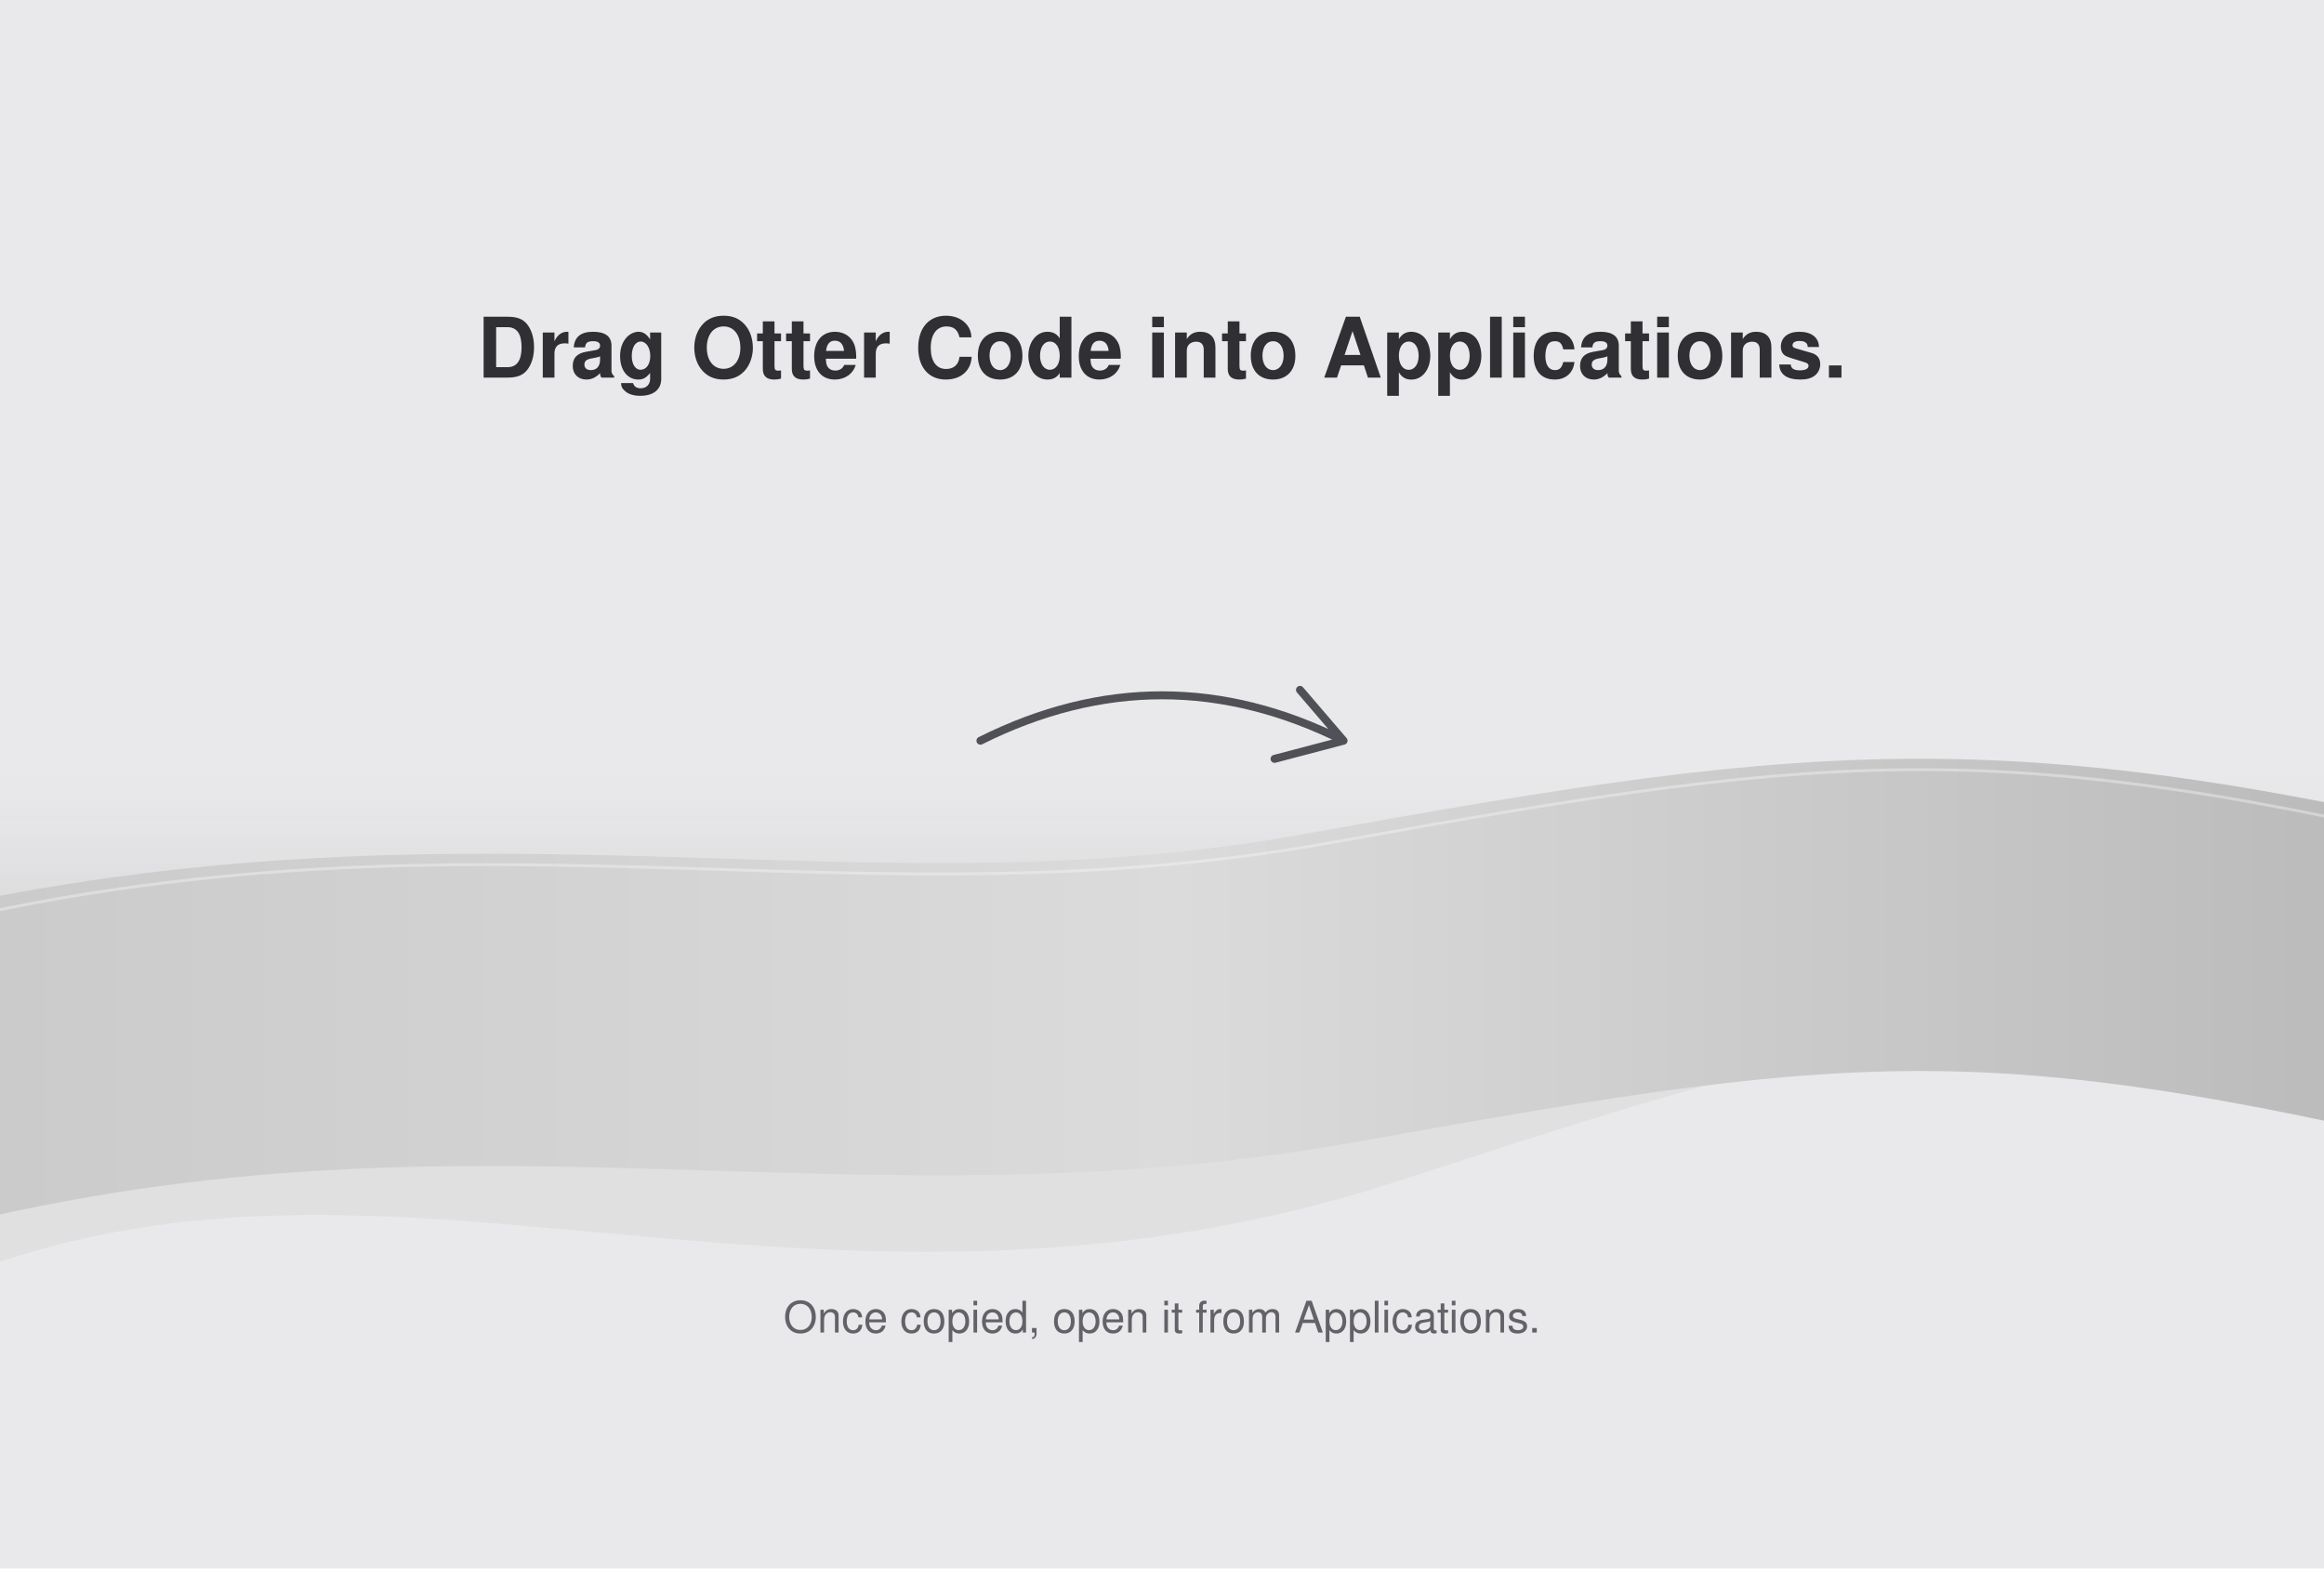
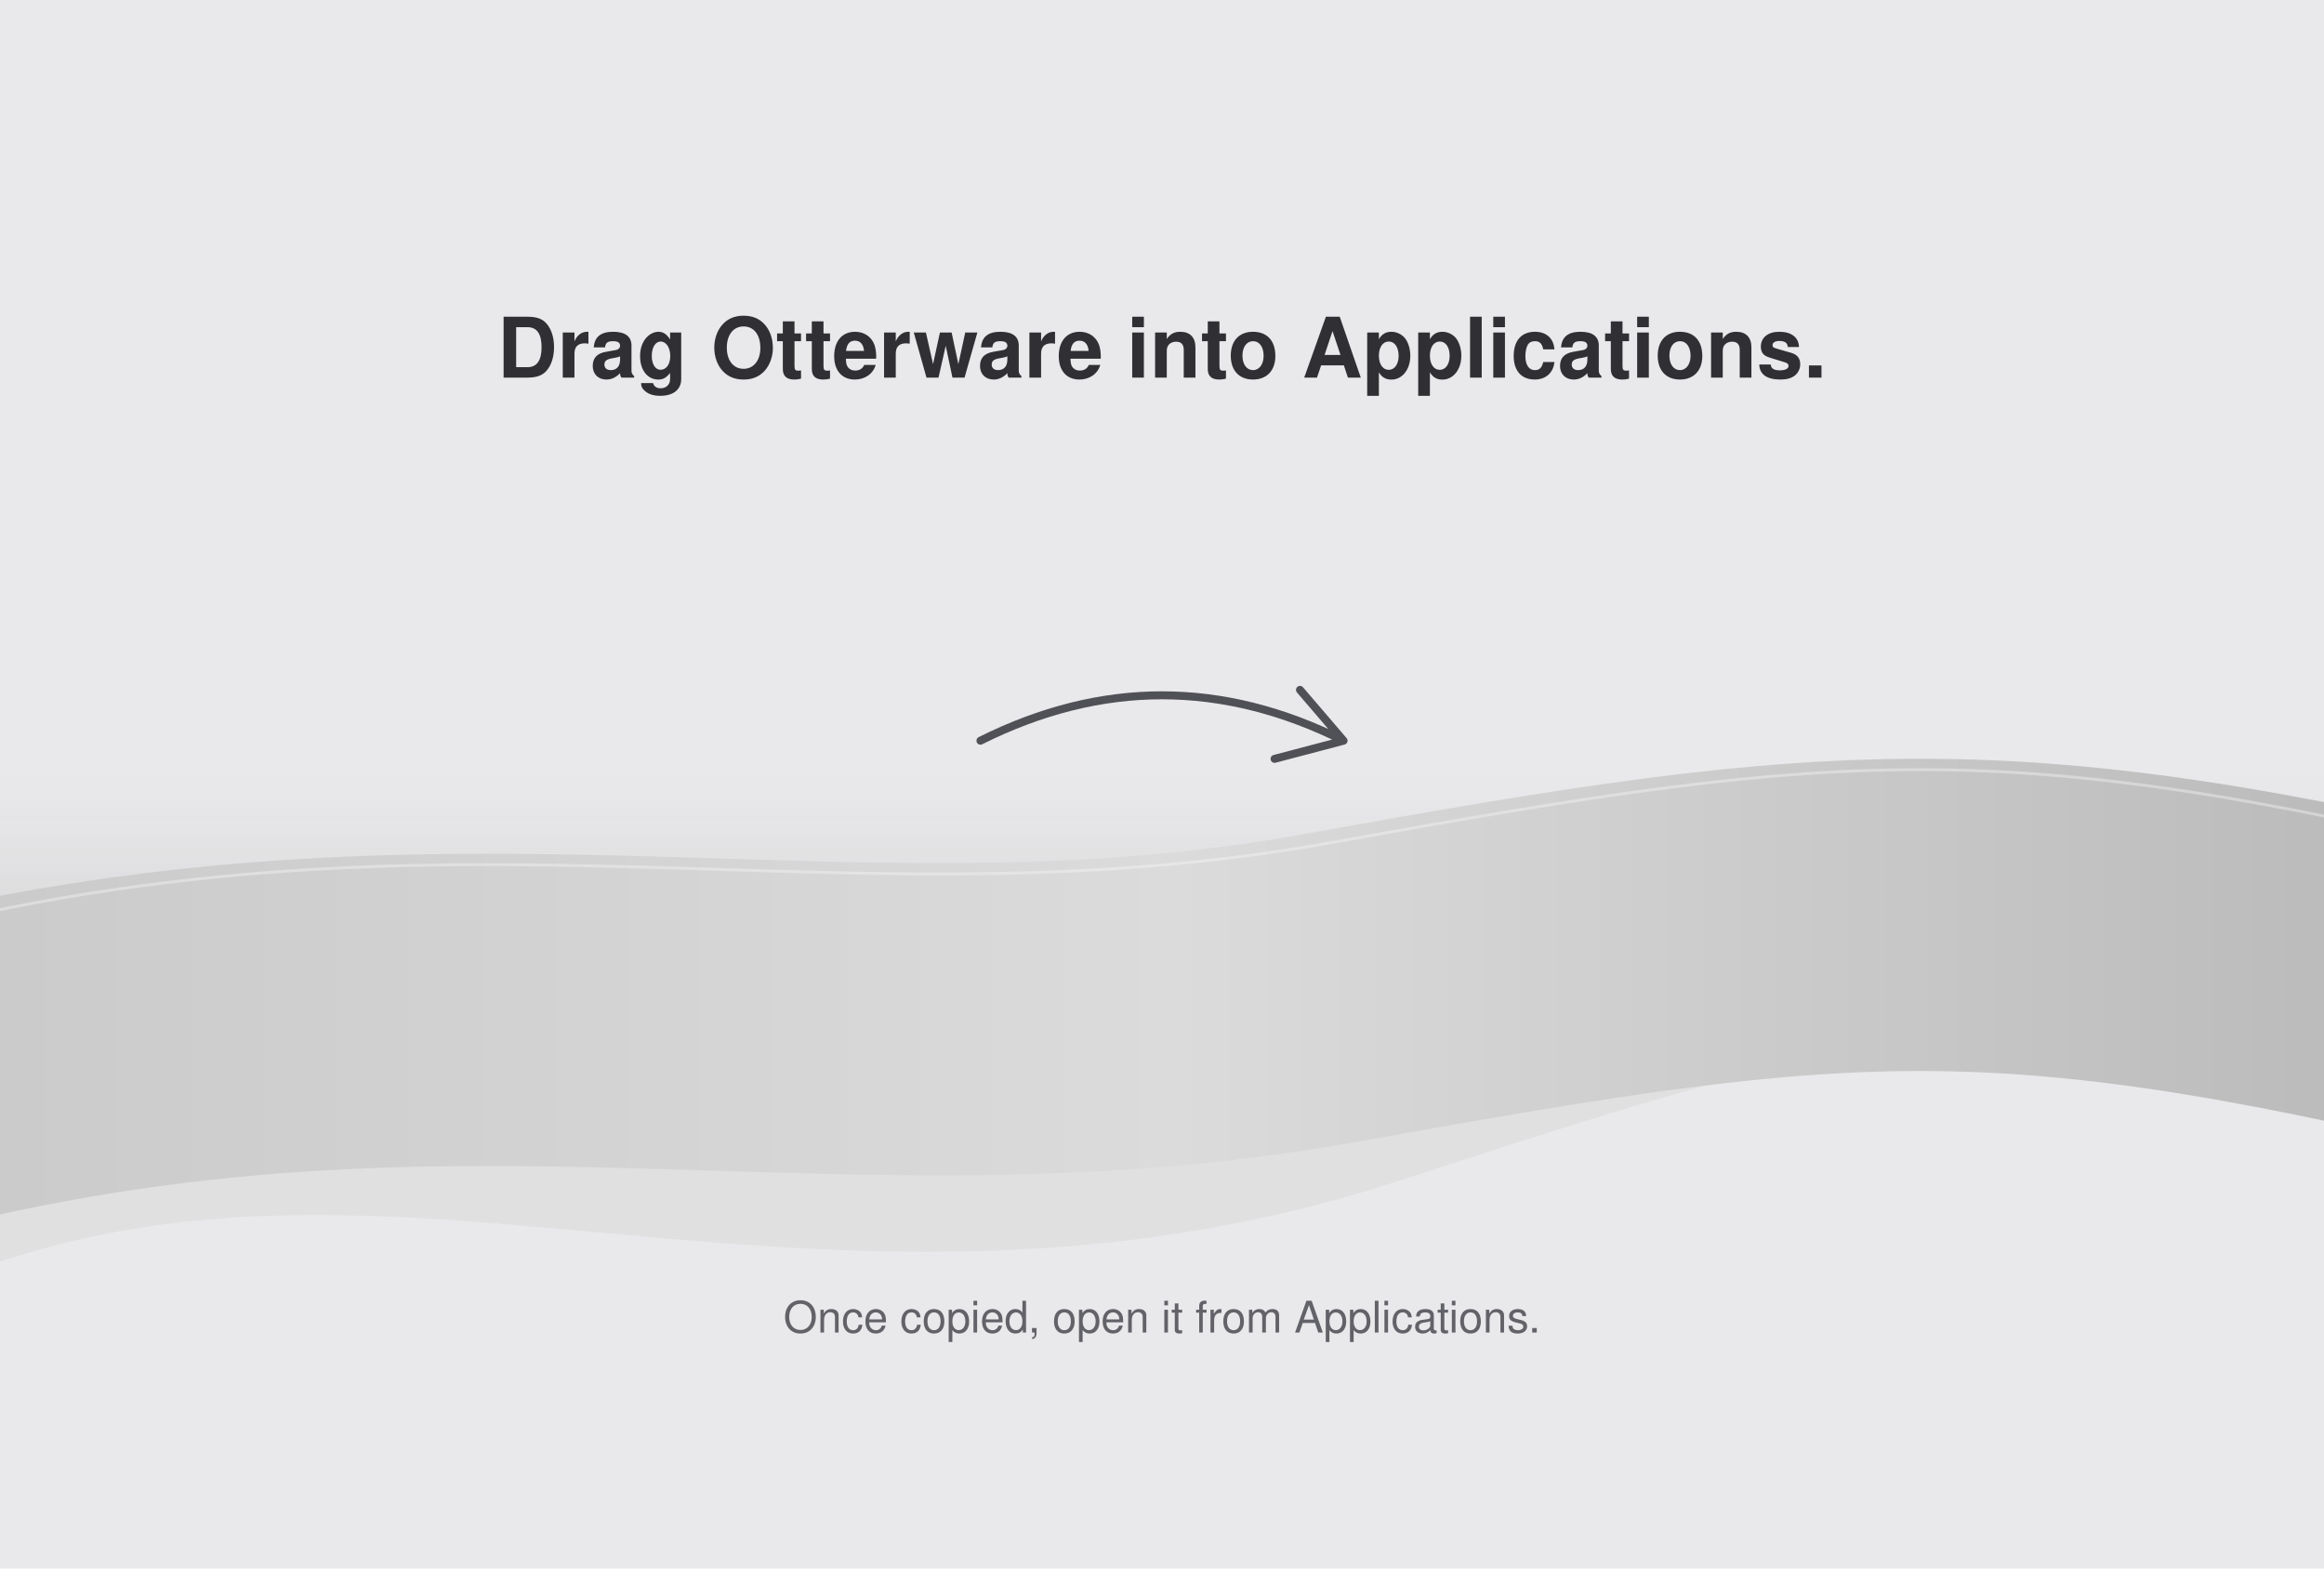
<svg xmlns="http://www.w3.org/2000/svg" width="1280" height="864" viewBox="0 0 640 432">
  <defs>
    <linearGradient id="veil" x1="0" y1="0" x2="0" y2="1">
      <stop stop-color="#B7B7B7" stop-opacity="0" />
      <stop offset=".55" stop-color="#A5A5A5" stop-opacity=".24" />
      <stop offset="1" stop-color="#D1D1D1" stop-opacity=".4" />
    </linearGradient>
    <linearGradient id="silk" x1="0" y1="0" x2="1" y2="0">
      <stop stop-color="#C8C8C8" />
      <stop offset=".5" stop-color="#DBDBDB" />
      <stop offset="1" stop-color="#B5B5B5" />
    </linearGradient>
  </defs>
  <rect width="640" height="432" fill="#E9E9EB" />
  <path d="M-60 293C95 220 214 304 362 256S559 191 707 257" stroke="url(#veil)" stroke-width="146" fill="none" opacity="1" stroke-linecap="round" stroke-linejoin="round" />
  <path d="M-60 306C113 252 223 298 367 272S553 242 707 280" stroke="url(#silk)" stroke-width="86" fill="none" opacity="1" stroke-linecap="round" stroke-linejoin="round" />
  <path d="M-60 266C113 212 223 258 367 232S553 202 707 240" stroke="#F5F5F5" stroke-width="0.8" fill="none" opacity="0.42" stroke-linecap="round" stroke-linejoin="round" />
-   <text x="320" y="104" fill="#303034" font-family="Helvetica" font-size="23" font-weight="700" text-anchor="middle">Drag Otter Code into Applications.</text>
+   <text x="320" y="104" fill="#303034" font-family="Helvetica" font-size="23" font-weight="700" text-anchor="middle">Drag Otterware into Applications.</text>
  <path d="M270 204Q320 179 370 204M358 190L370 204L351 209" stroke="#505057" stroke-width="2.2" fill="none" opacity="1" stroke-linecap="round" stroke-linejoin="round" />
  <text x="320" y="367" fill="#626269" font-family="Helvetica" font-size="12" font-weight="400" text-anchor="middle">Once copied, open it from Applications.</text>
</svg>
